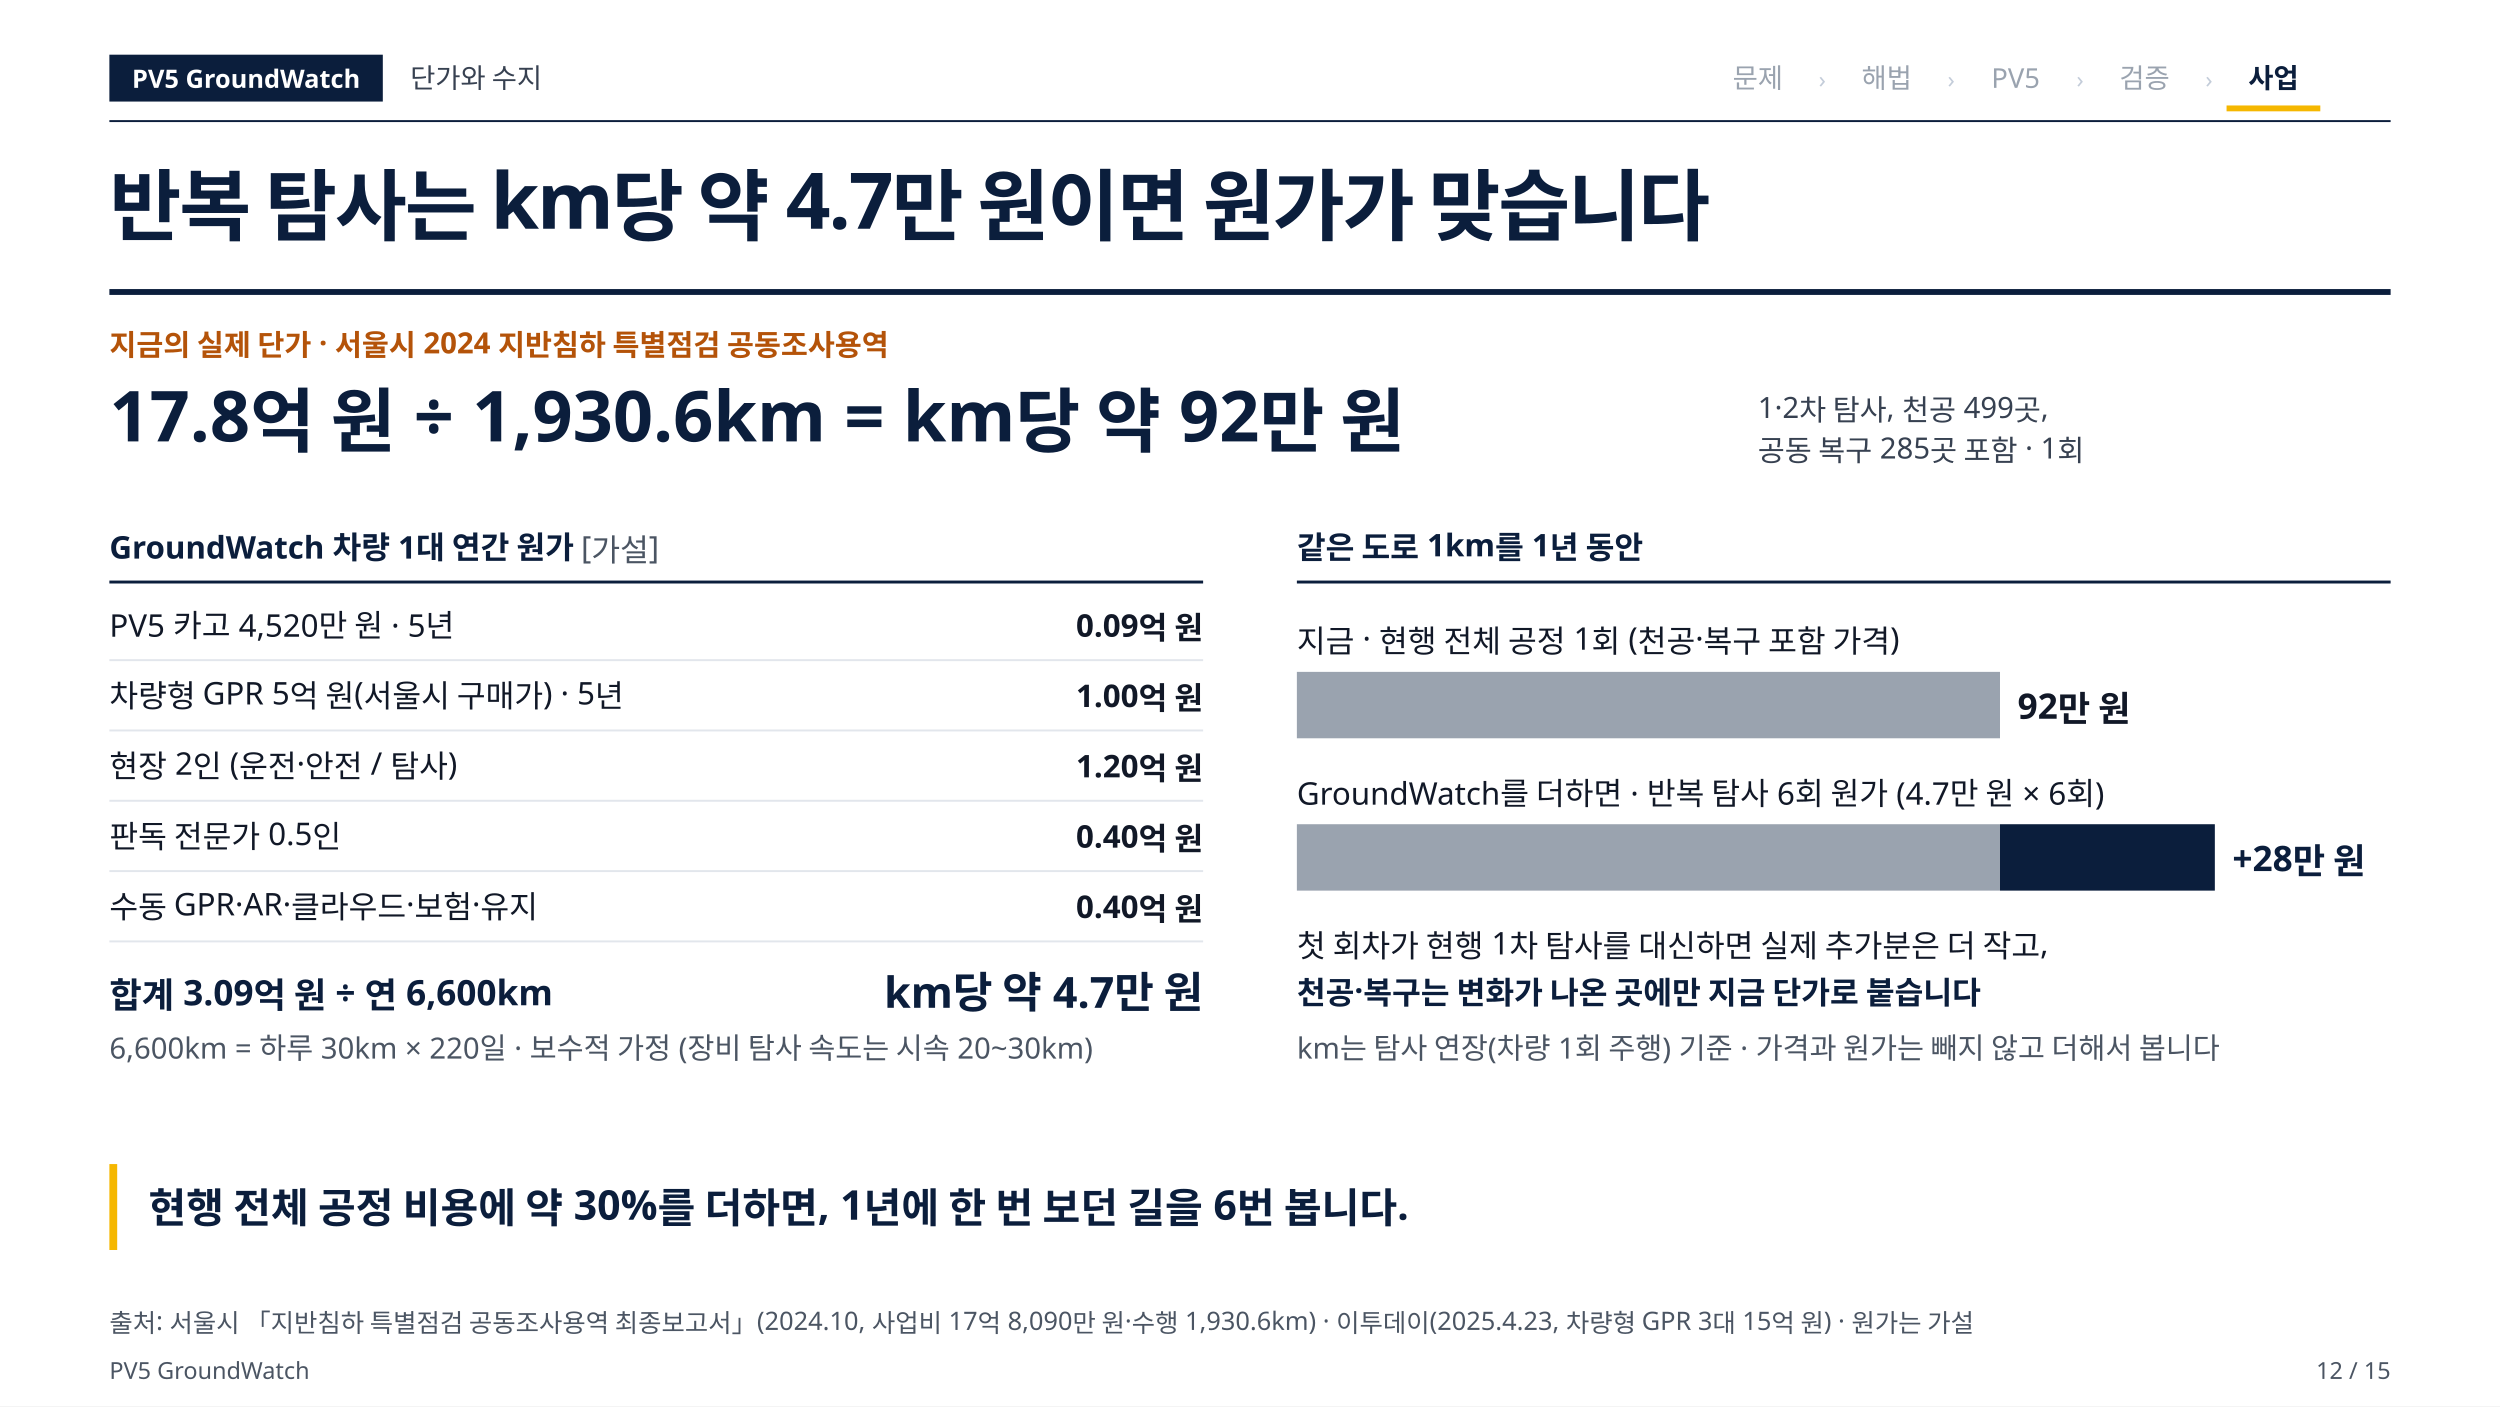
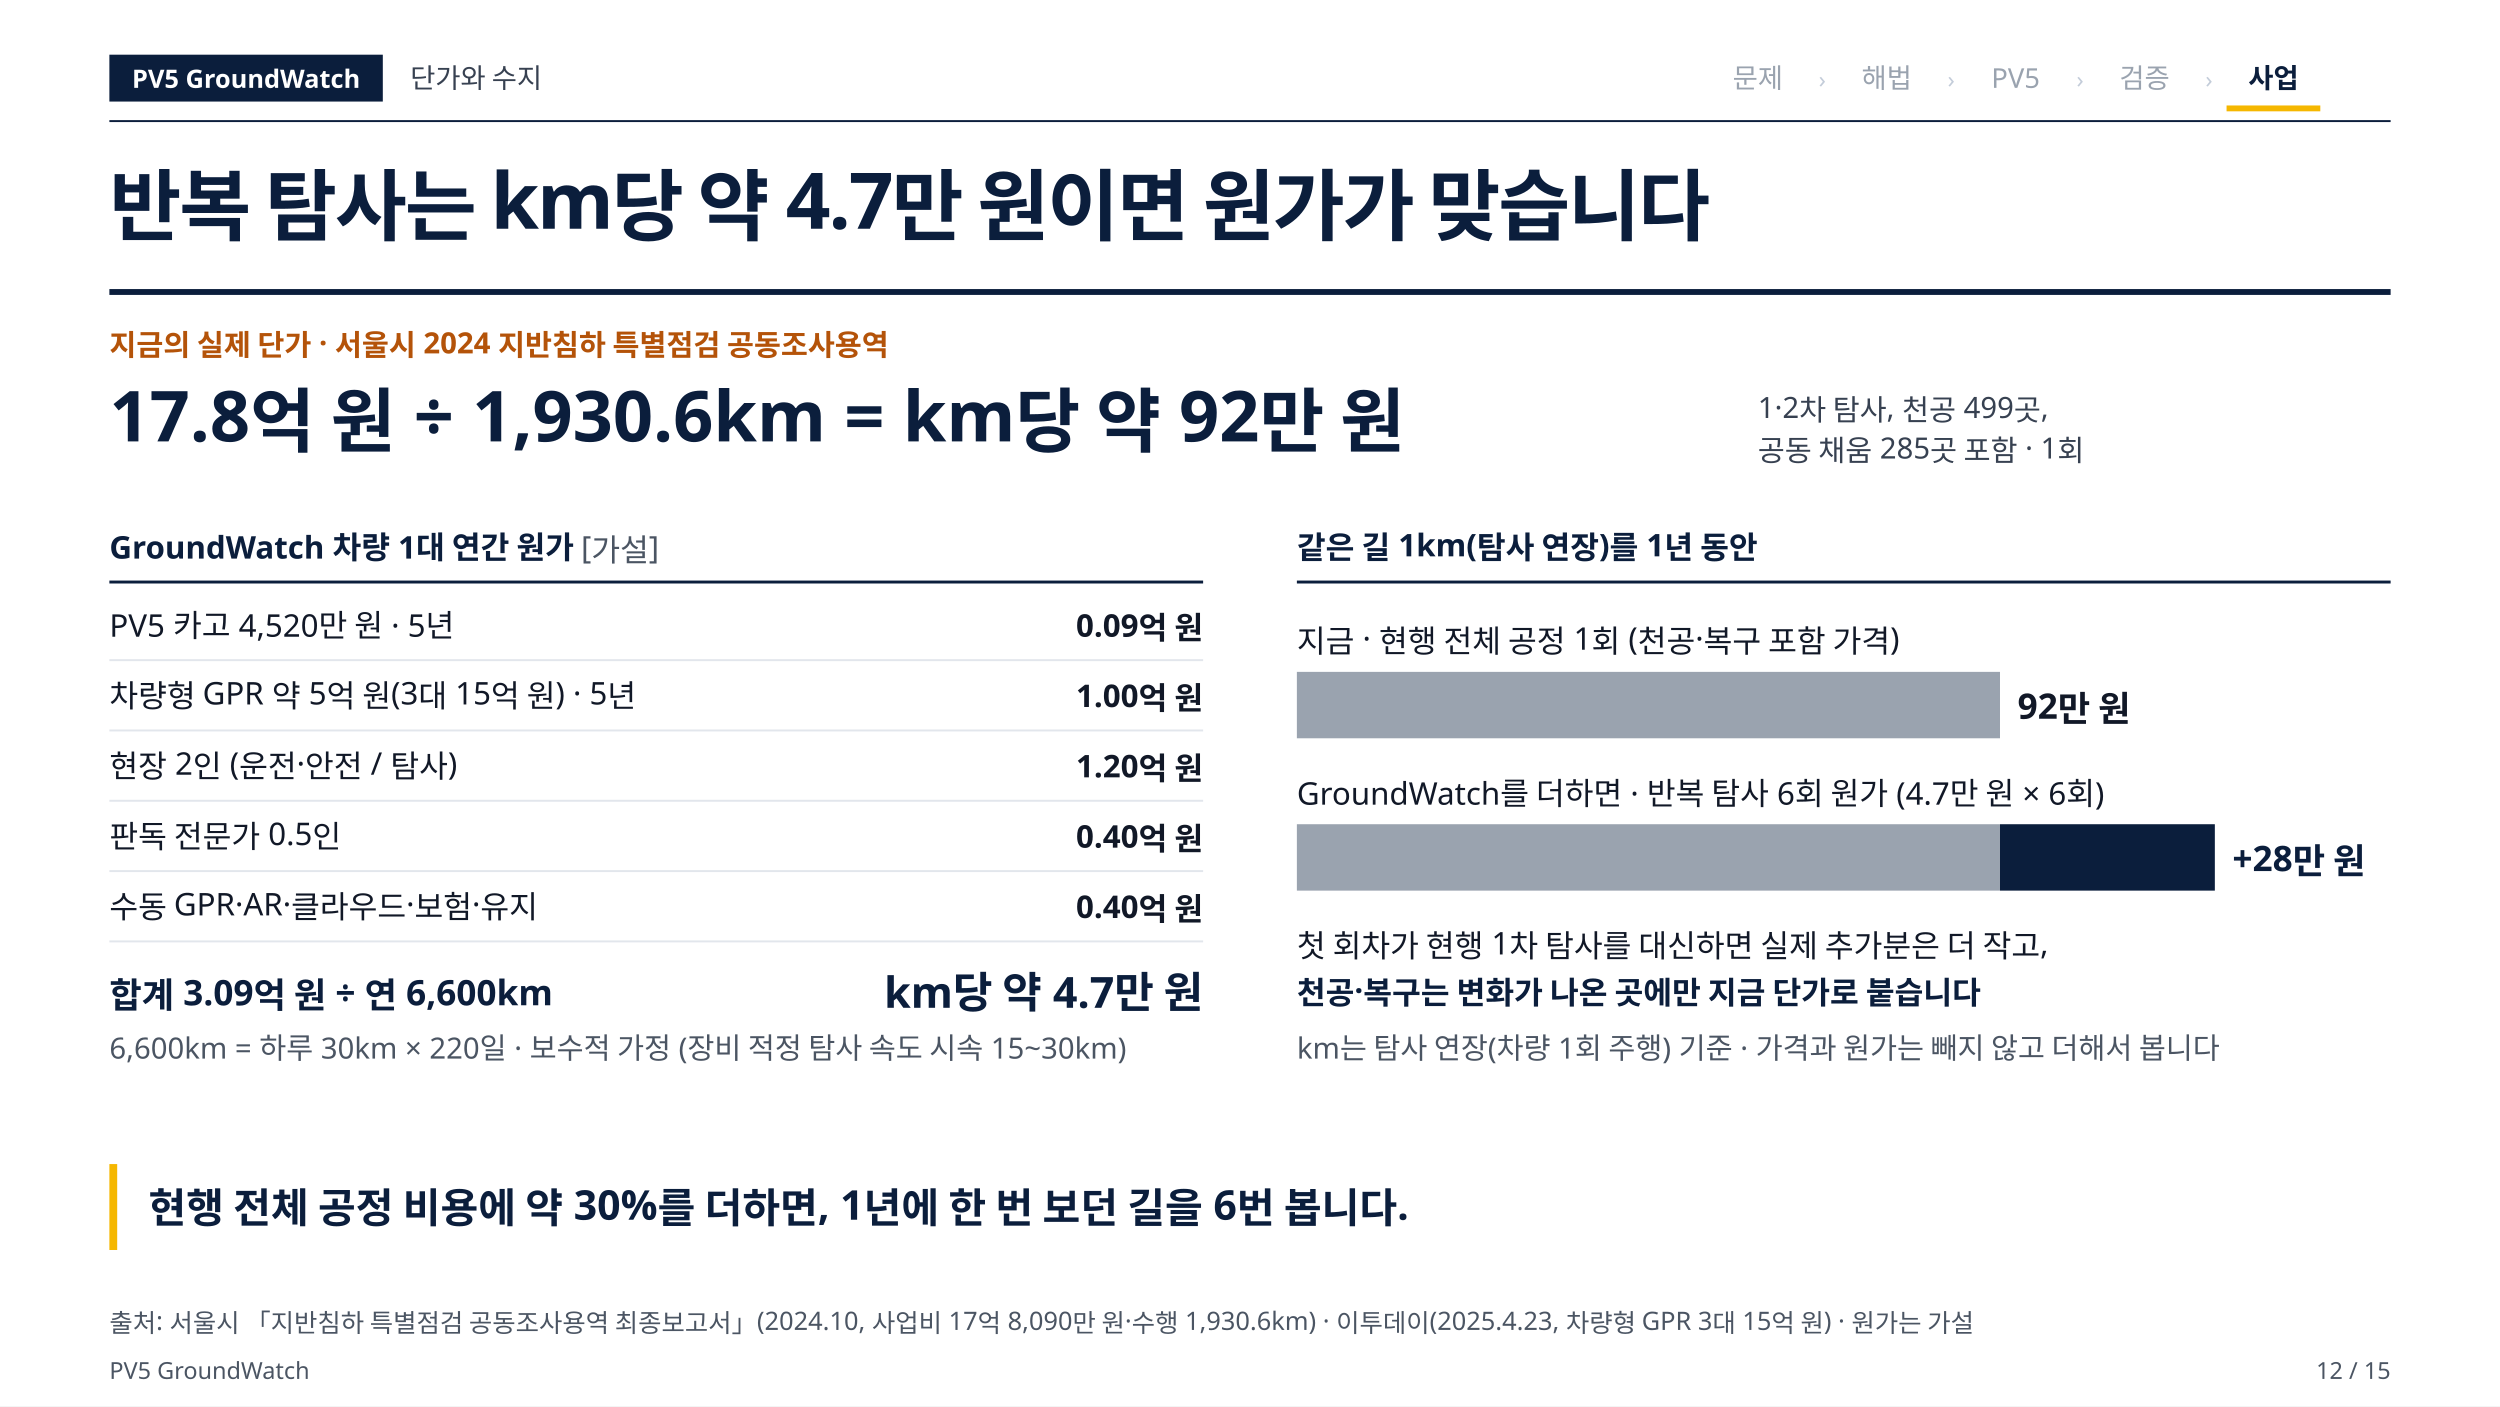
<svg xmlns="http://www.w3.org/2000/svg" viewBox="0 0 1280 720" lang="ko-KR" data-pptx-page-role="content" font-family="Pretendard, 'Malgun Gothic', sans-serif">
  <rect id="bg" x="0" y="0" width="1280" height="720" fill="#FFFFFF" />
  <g id="header" data-pptx-role="header" data-pptx-bounds="56 24 1168 40">
    <rect x="56" y="28" width="140" height="24" fill="#0B1E3C" />
    <text x="126" y="45" font-size="13" font-weight="bold" fill="#FFFFFF" text-anchor="middle">PV5 GroundWatch</text>
    <text x="210" y="45" font-size="14" fill="#374151">단가와 수지</text>
    <text x="900" y="45" font-size="14" font-weight="normal" fill="#9AA3AF" text-anchor="middle">문제</text>
    <text x="933" y="45" font-size="12" fill="#C3CCD9" text-anchor="middle">›</text>
    <text x="966" y="45" font-size="14" font-weight="normal" fill="#9AA3AF" text-anchor="middle">해법</text>
    <text x="999" y="45" font-size="12" fill="#C3CCD9" text-anchor="middle">›</text>
    <text x="1032" y="45" font-size="14" font-weight="normal" fill="#9AA3AF" text-anchor="middle">PV5</text>
    <text x="1065" y="45" font-size="12" fill="#C3CCD9" text-anchor="middle">›</text>
    <text x="1098" y="45" font-size="14" font-weight="normal" fill="#9AA3AF" text-anchor="middle">검증</text>
    <text x="1131" y="45" font-size="12" fill="#C3CCD9" text-anchor="middle">›</text>
    <text x="1164" y="45" font-size="14" font-weight="bold" fill="#0B1E3C" text-anchor="middle">사업</text>
    <rect x="1140" y="54" width="48" height="3" fill="#F5B700" />
    <line x1="56" y1="62" x2="1224" y2="62" stroke="#0B1E3C" stroke-width="1" />
  </g>
  <g id="title" data-pptx-bounds="56 80 1168 56" letter-spacing="-1">
    <text x="56" y="120" font-size="40" font-weight="bold" fill="#0B1E3C">반복 탐사는 km당 약 4.7만 원이면 원가가 맞습니다</text>
  </g>
  <g id="now" data-pptx-bounds="56 146 1168 96">
    <rect x="56" y="148" width="1168" height="3" fill="#0B1E3C" />
    <text x="56" y="182" font-size="15" font-weight="bold" fill="#B45309">지금의 실제 단가 · 서울시 2024 지반침하 특별점검 공동조사용역</text>
    <text x="56" y="226" font-size="36" font-weight="bold" fill="#0B1E3C">17.8억 원 ÷ 1,930.6km = km당 약 92만 원</text>
    <text x="900" y="214" font-size="15" fill="#374151">1·2차 탐사, 천공 499곳,</text>
-     <text x="900" y="236" font-size="15" fill="#374151">공동 복구 285곳 포함 · 1회</text>
+     <text x="900" y="236" font-size="15" fill="#374151">공동 채움 285곳 포함 · 1회</text>
  </g>
  <g id="cost" data-pptx-bounds="56 262 560 300">
    <text x="56" y="286" font-size="16" font-weight="bold" fill="#0B1E3C">GroundWatch 차량 1대 연간 원가 <tspan font-weight="normal" fill="#4B5563">[가설]</tspan>
    </text>
    <line x1="56" y1="298" x2="616" y2="298" stroke="#0B1E3C" stroke-width="1.5" />
    <text x="56" y="326" font-size="16" fill="#111827">PV5 카고 4,520만 원 · 5년</text>
    <text x="616" y="326" font-size="16" font-weight="bold" fill="#111827" text-anchor="end">0.09억 원</text>
    <line x1="56" y1="338" x2="616" y2="338" stroke="#E2E6EC" stroke-width="1" />
-     <text x="56" y="362" font-size="16" fill="#111827">차량형 GPR 5억 원(서울시 구매가) · 5년</text>
+     <text x="56" y="362" font-size="16" fill="#111827">차량형 GPR 약 5억 원(3대 15억 원) · 5년</text>
    <text x="616" y="362" font-size="16" font-weight="bold" fill="#111827" text-anchor="end">1.00억 원</text>
    <line x1="56" y1="374" x2="616" y2="374" stroke="#E2E6EC" stroke-width="1" />
    <text x="56" y="398" font-size="16" fill="#111827">현장 2인 (운전·안전 / 탐사)</text>
    <text x="616" y="398" font-size="16" font-weight="bold" fill="#111827" text-anchor="end">1.20억 원</text>
    <line x1="56" y1="410" x2="616" y2="410" stroke="#E2E6EC" stroke-width="1" />
    <text x="56" y="434" font-size="16" fill="#111827">판독 전문가 0.5인</text>
    <text x="616" y="434" font-size="16" font-weight="bold" fill="#111827" text-anchor="end">0.40억 원</text>
    <line x1="56" y1="446" x2="616" y2="446" stroke="#E2E6EC" stroke-width="1" />
    <text x="56" y="470" font-size="16" fill="#111827">수동 GPR·AR·클라우드·보험·유지</text>
    <text x="616" y="470" font-size="16" font-weight="bold" fill="#111827" text-anchor="end">0.40억 원</text>
    <line x1="56" y1="482" x2="616" y2="482" stroke="#E2E6EC" stroke-width="1" />
    <text x="56" y="516" font-size="18" font-weight="bold" fill="#0B1E3C">합계 3.09억 원 ÷ 연 6,600km</text>
    <text x="616" y="516" font-size="22" font-weight="bold" fill="#0B1E3C" text-anchor="end">km당 약 4.7만 원</text>
-     <text x="56" y="542" font-size="15" fill="#4B5563">6,600km = 하루 30km × 220일 · 보수적 가정 (장비 탐사 속도는 시속 20~30km)</text>
+     <text x="56" y="542" font-size="15" fill="#4B5563">6,600km = 하루 30km × 220일 · 보수적 가정 (장비 적정 탐사 속도 시속 15~30km)</text>
  </g>
  <g id="compare" data-pptx-bounds="664 262 560 300">
-     <text x="664" y="286" font-size="16" font-weight="bold" fill="#0B1E3C">같은 도로 1km를 1년 동안</text>
+     <text x="664" y="286" font-size="16" font-weight="bold" fill="#0B1E3C">같은 길 1km(탐사 연장)를 1년 동안</text>
    <line x1="664" y1="298" x2="1224" y2="298" stroke="#0B1E3C" stroke-width="1.5" />
    <text x="664" y="334" font-size="16" fill="#111827">지금 · 현행 전체 공정 1회 (천공·복구 포함 가격)</text>
    <rect x="664" y="344" width="360" height="34" fill="#9AA3AF" />
    <text x="1033" y="368" font-size="18" font-weight="bold" fill="#111827">92만 원</text>
    <text x="664" y="412" font-size="16" fill="#111827">GroundWatch를 더하면 · 반복 탐사 6회 원가 (4.7만 원 × 6회)</text>
    <rect x="664" y="422" width="360" height="34" fill="#9AA3AF" />
    <rect x="1024" y="422" width="110" height="34" fill="#0B1E3C" />
    <text x="1143" y="446" font-size="18" font-weight="bold" fill="#0B1E3C">+28만 원</text>
    <text x="664" y="490" font-size="16" fill="#111827">첫 회차가 현행 1차 탐사를 대신하면 실제 추가분은 더 작고,</text>
    <text x="664" y="514" font-size="16" font-weight="bold" fill="#0B1E3C">천공·복구는 변화가 나온 곳에만 지금 단가로 붙습니다</text>
    <text x="664" y="542" font-size="15" fill="#4B5563">km는 탐사 연장(차량 1회 주행) 기준 · 가격과 원가는 빼지 않고 더해서 봅니다</text>
  </g>
  <g id="conclusion" data-pptx-bounds="56 596 1168 44">
    <rect x="56" y="596" width="4" height="44" fill="#F5B700" />
    <text x="76" y="626" font-size="21" font-weight="bold" fill="#0B1E3C">현행 전체 공정 비용에 약 30%를 더하면, 1년에 한 번 보던 길을 6번 봅니다.</text>
  </g>
  <g id="source" data-pptx-bounds="56 668 1168 20">
    <text x="56" y="682" font-size="13" fill="#4B5563">출처: 서울시 「지반침하 특별점검 공동조사용역 최종보고서」(2024.10, 사업비 17억 8,090만 원·수행 1,930.6km) · 이투데이(2025.4.23, 차량형 GPR 3대 15억 원) · 원가는 가설</text>
  </g>
  <g id="footer" data-pptx-role="footer" data-pptx-bounds="56 692 1168 22" fill="#4B5563" font-size="12">
    <text x="56" y="706">PV5 GroundWatch</text>
    <text x="1224" y="706" text-anchor="end">12 / 15</text>
  </g>
</svg>
